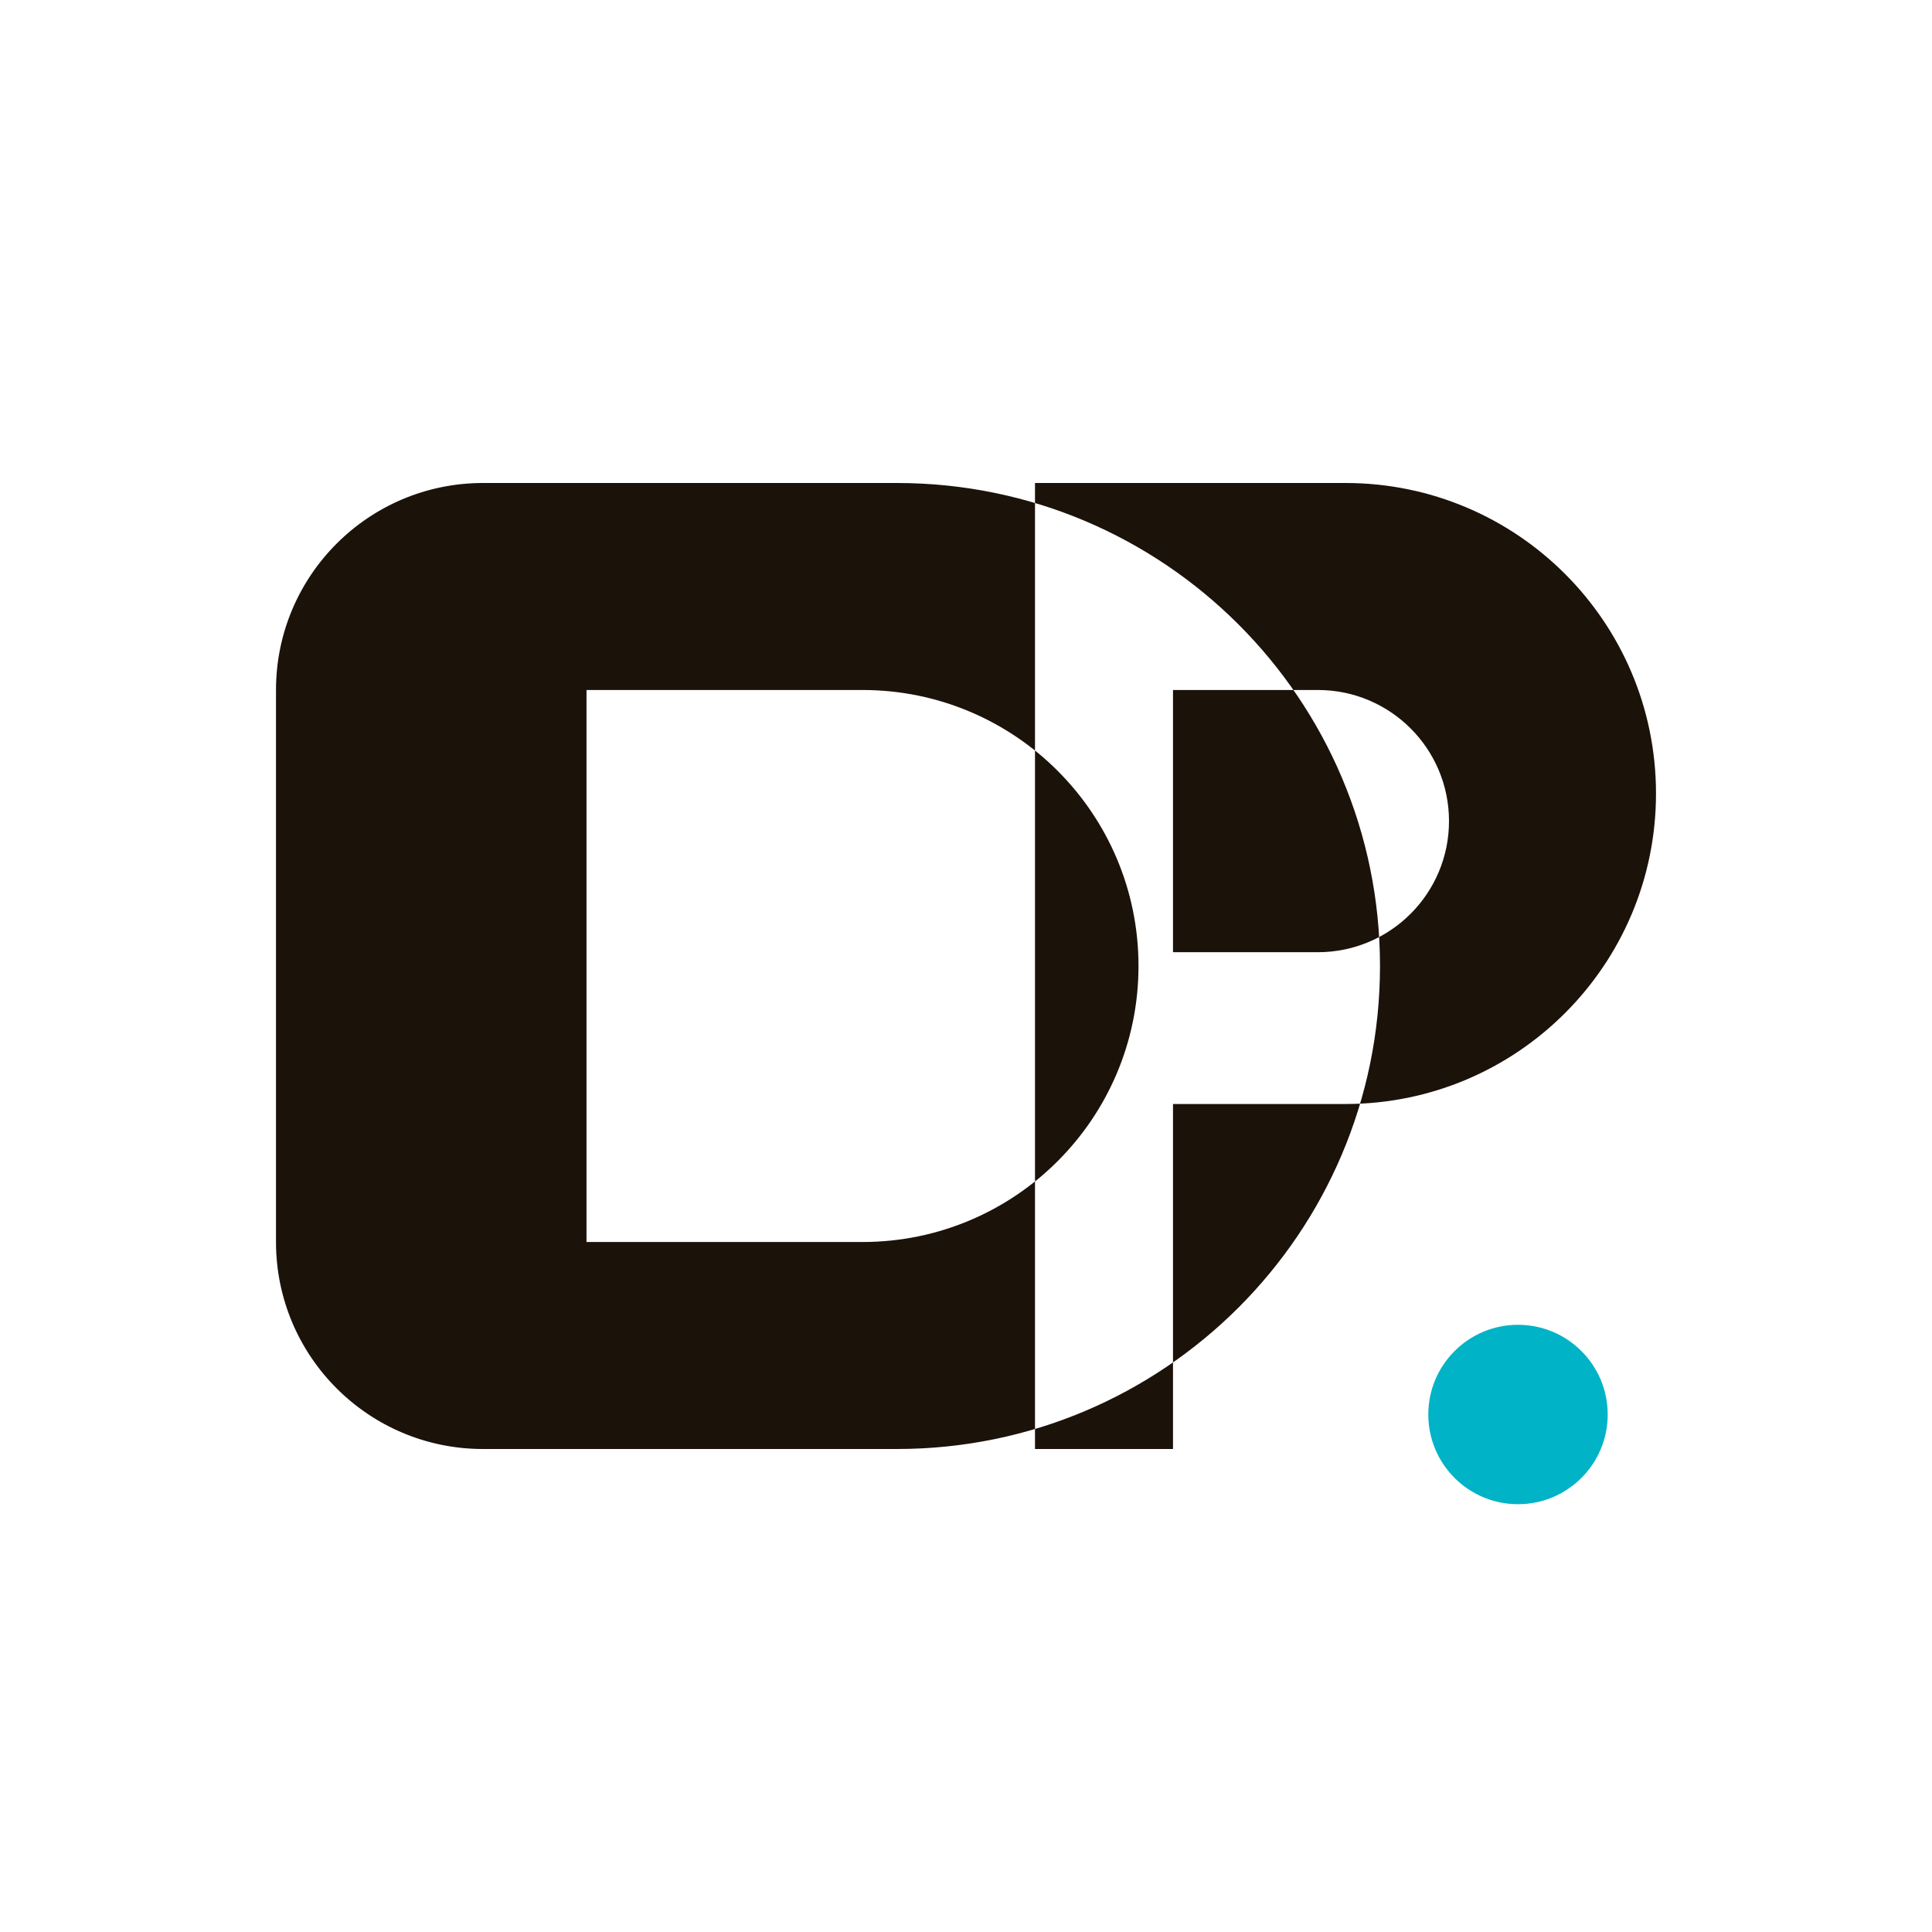
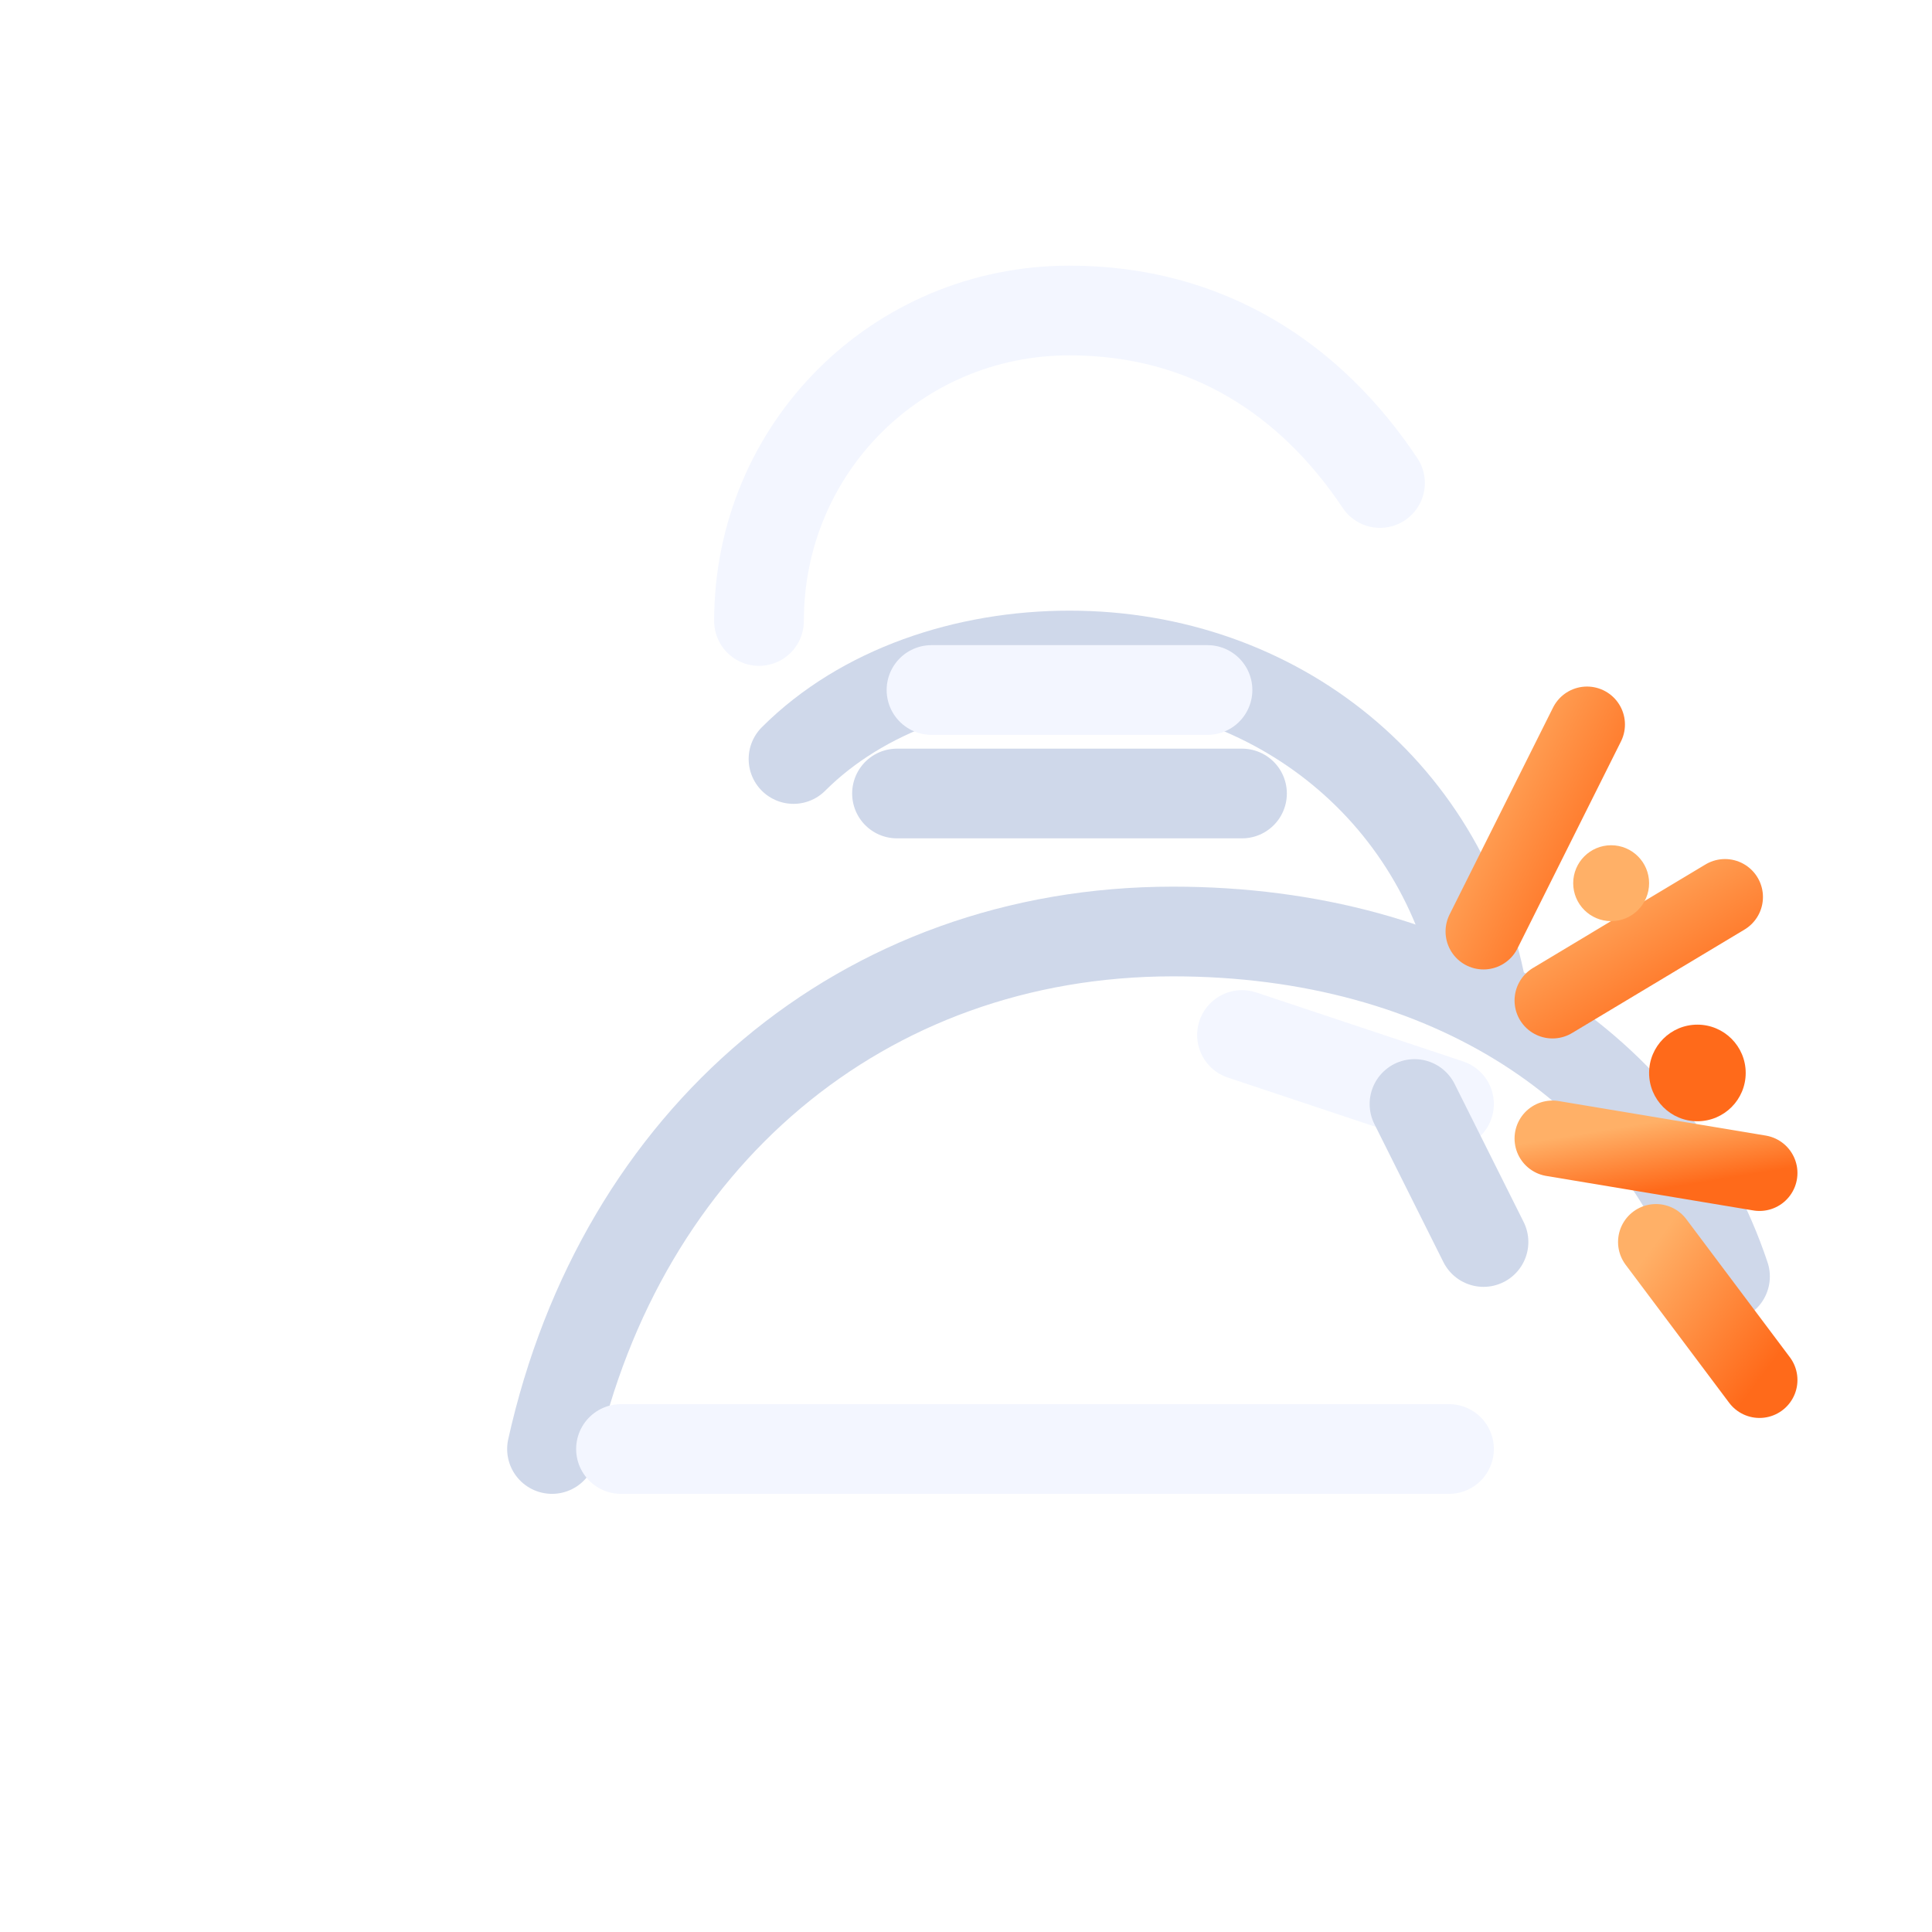
- <svg xmlns="http://www.w3.org/2000/svg" width="56" height="56" viewBox="0 0 56 56" role="img" aria-label="Demirciler Paslanmaz monogram">
-   <path fill="#1b120a" fill-rule="evenodd" d="     M14 14     H26     A14 14 0 0 1 26 42     H14     A6 6 0 0 1 8 36     V20     A6 6 0 0 1 14 14     Z     M17 20     H25     A8 8 0 0 1 25 36     H17     Z      M30 14     H39     A9 9 0 0 1 39 32     H34     V42     H30     Z     M34 20     H38.2     A3.8 3.8 0 0 1 38.2 27.6     H34     Z   " />
-   <circle cx="44" cy="41" r="2.6" fill="#00b3c6" />
+ <svg xmlns="http://www.w3.org/2000/svg" width="56" height="56" viewBox="0 0 56 56" role="img" aria-label="Demirciler Paslanmaz logo">
+   <defs>
+     <linearGradient id="spark" x1="0" y1="0" x2="1" y2="1">
+       <stop offset="0" stop-color="#ffb067" />
+       <stop offset="1" stop-color="#ff6a1a" />
+     </linearGradient>
+   </defs>
+   <g fill="none" stroke-linecap="round" stroke-linejoin="round">
+     <path d="M22 18c0-5 4-9 9-9 4 0 7 2 9 5" stroke="#f3f6ff" stroke-width="2.6" />
+     <path d="M23 22c2-2 5-3 8-3 6 0 11 4 12 10" stroke="#cfd8ea" stroke-width="2.6" />
+     <path d="M27 20h8" stroke="#f3f6ff" stroke-width="2.6" />
+     <path d="M26 23h10" stroke="#cfd8ea" stroke-width="2.6" />
+     <path d="M16 42c2-9 9-15 18-15 8 0 14 4 16 10" stroke="#cfd8ea" stroke-width="2.6" />
+     <path d="M18 42h24" stroke="#f3f6ff" stroke-width="2.6" />
+     <path d="M36 30l6 2" stroke="#f3f6ff" stroke-width="2.6" />
+     <path d="M41 32l2 4" stroke="#cfd8ea" stroke-width="2.6" />
+     <path d="M45 29l5-3" stroke="url(#spark)" stroke-width="2.2" />
+     <path d="M45 33l6 1" stroke="url(#spark)" stroke-width="2.2" />
+     <path d="M43 27l3-6" stroke="url(#spark)" stroke-width="2.2" />
+     <path d="M48 36l3 4" stroke="url(#spark)" stroke-width="2.2" />
+     <circle cx="49.2" cy="31.1" r="1.4" fill="#ff6a1a" stroke="none" />
+     <circle cx="46.7" cy="25.6" r="1.1" fill="#ffb067" stroke="none" />
+   </g>
</svg>
